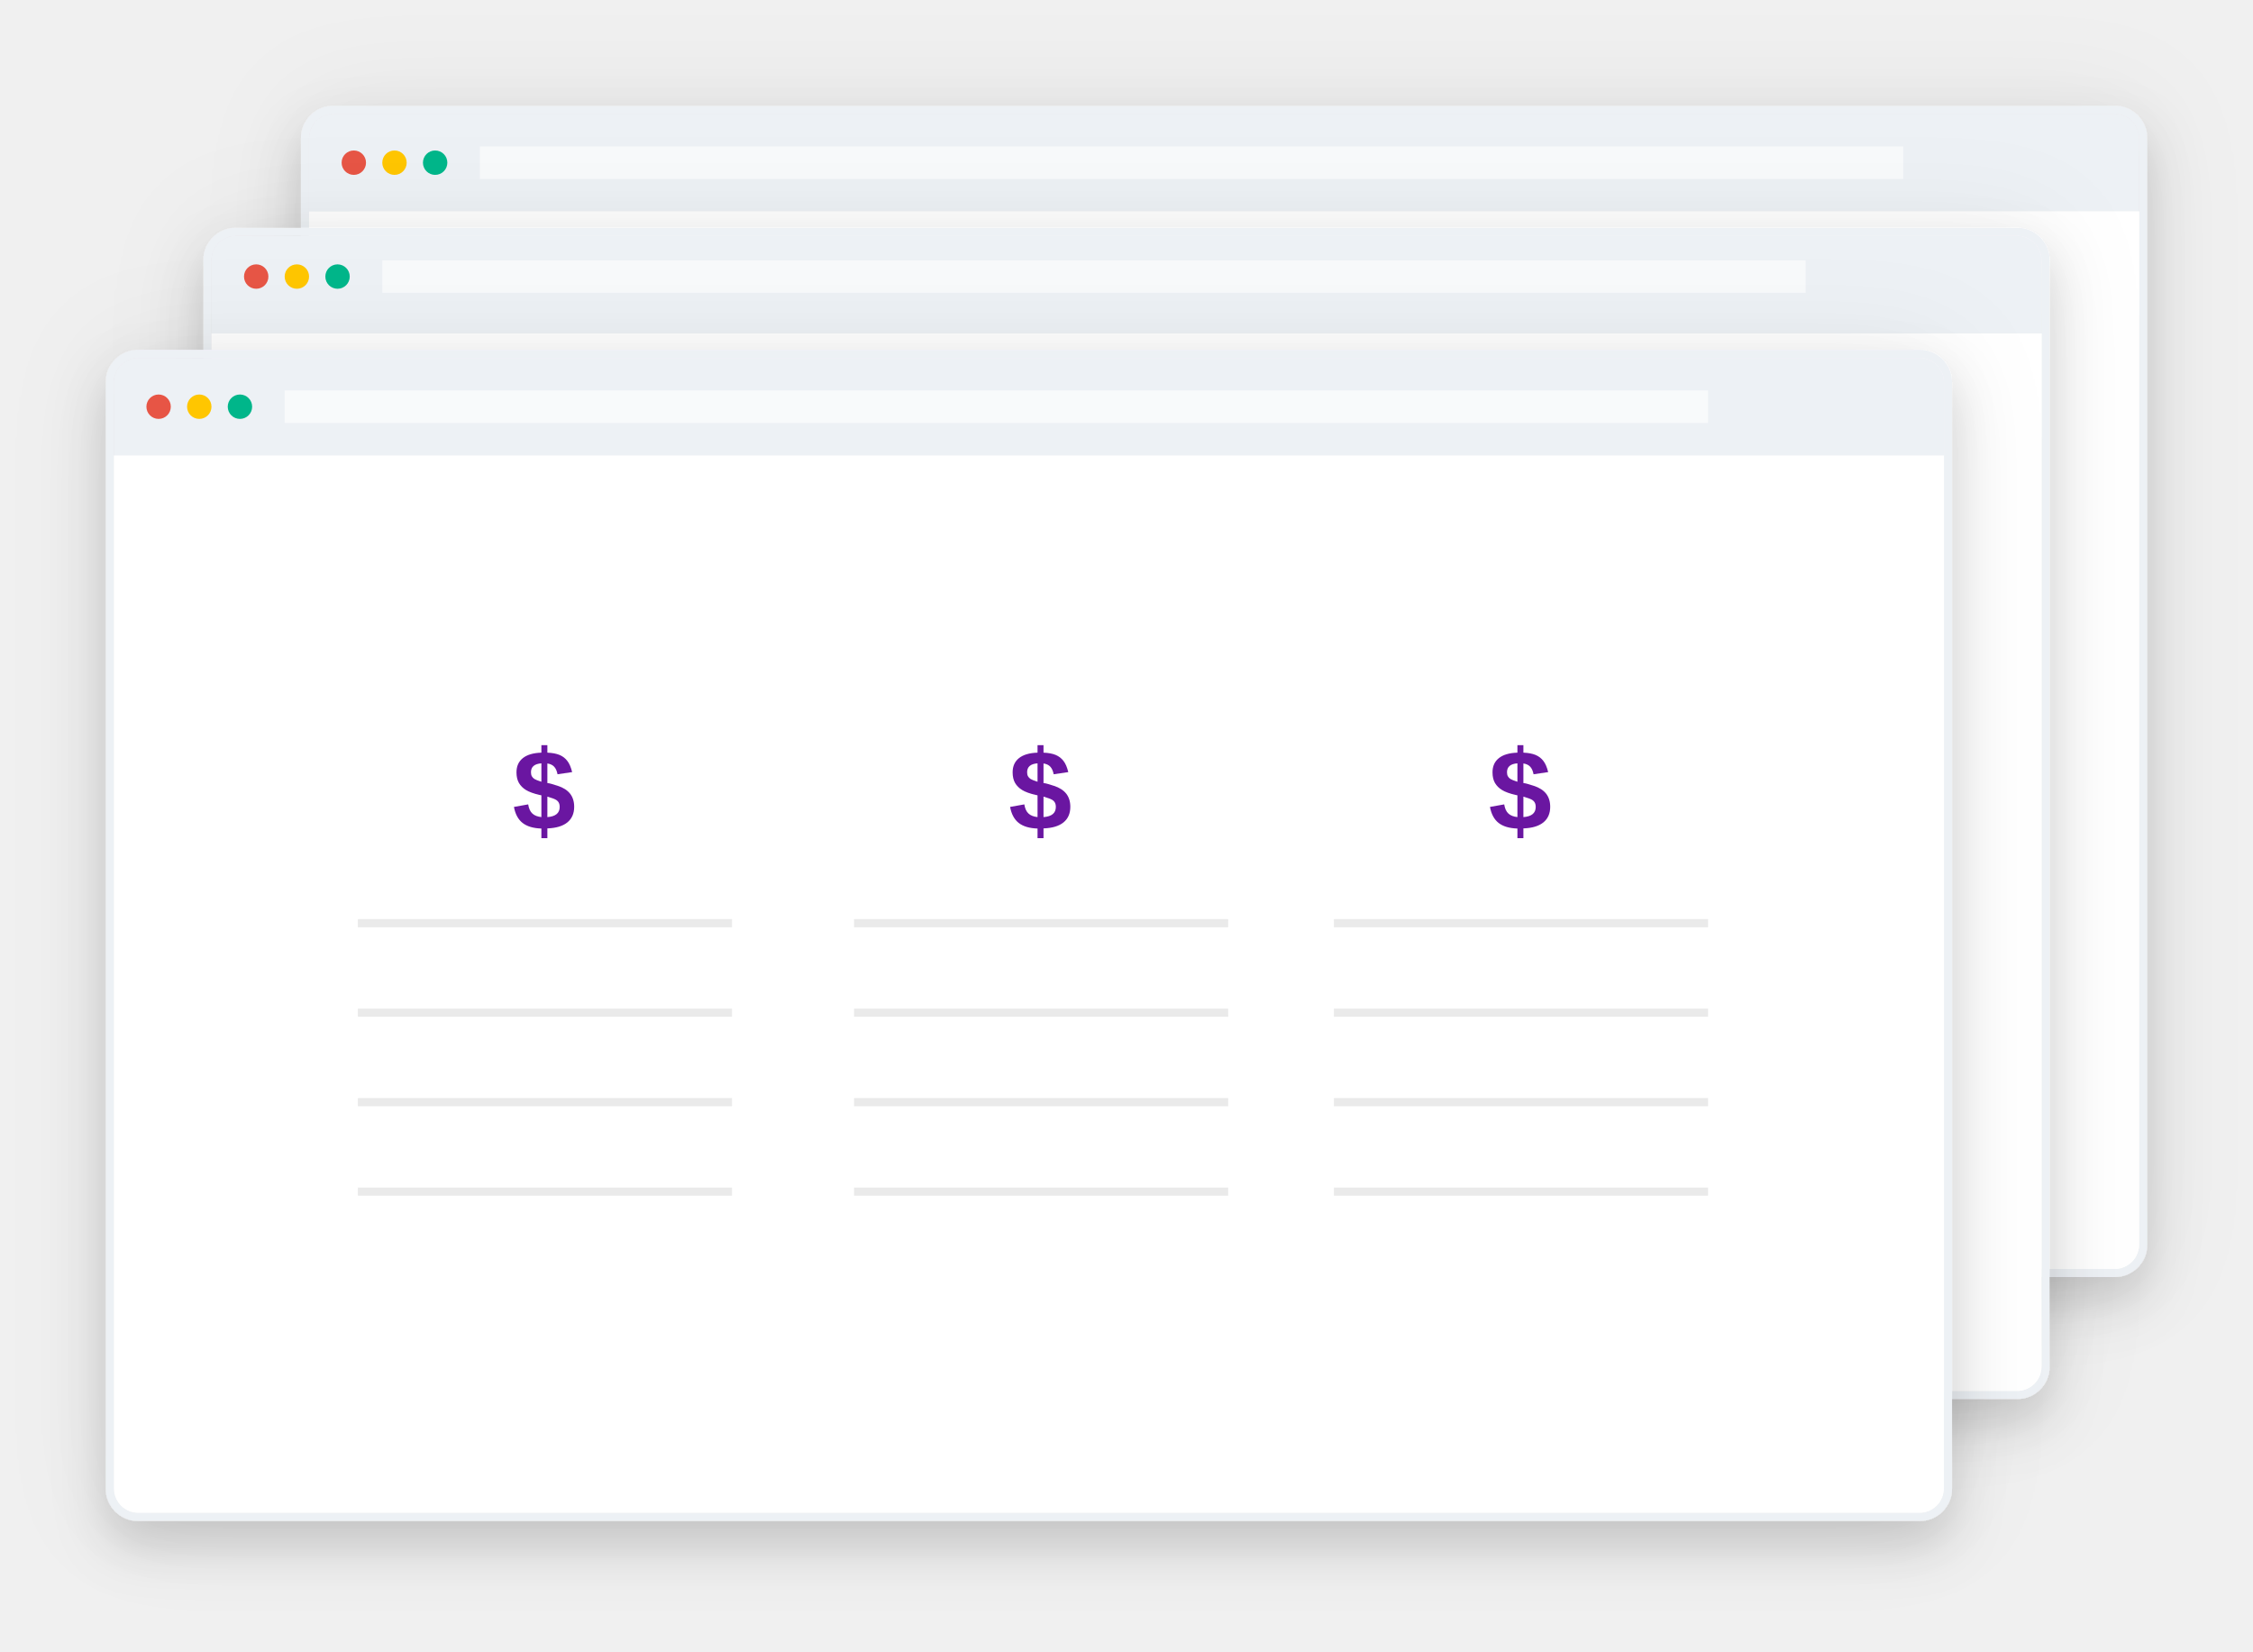
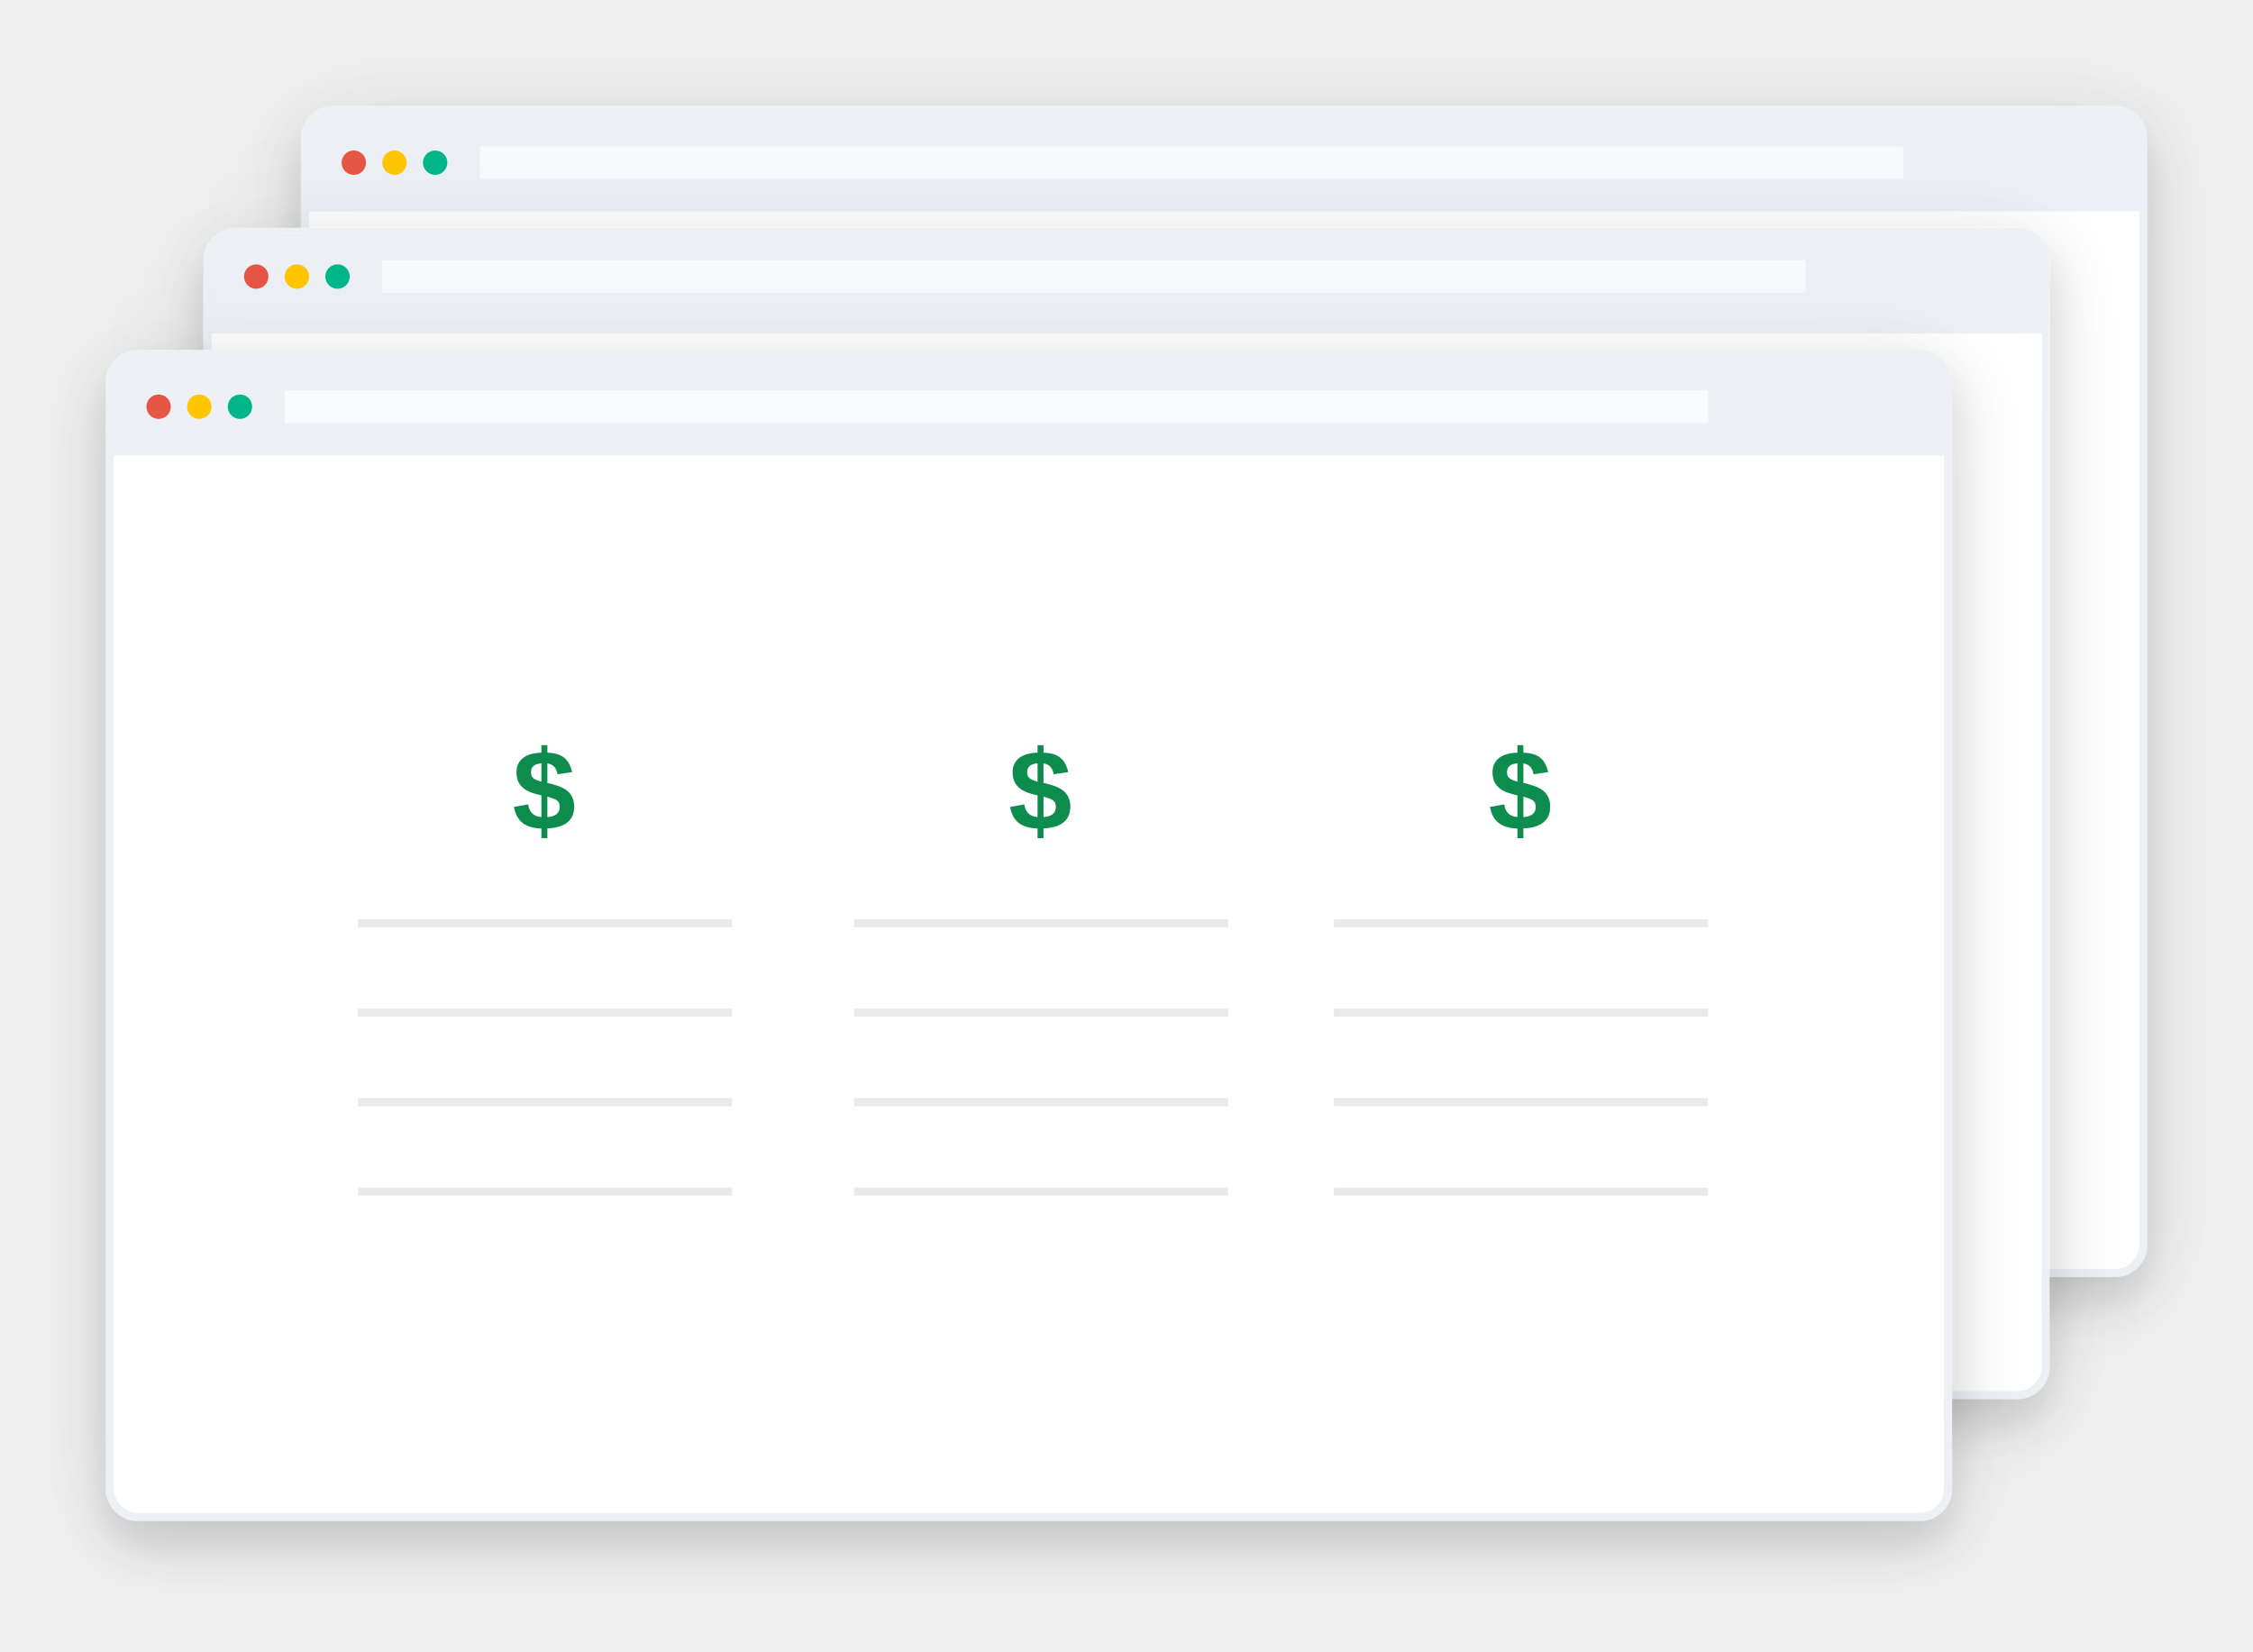
<svg xmlns="http://www.w3.org/2000/svg" xmlns:xlink="http://www.w3.org/1999/xlink" width="277px" height="203px" viewBox="0 0 277 203" version="1.1">
  <defs>
    <filter x="-50%" y="-50%" width="200%" height="200%" filterUnits="objectBoundingBox" id="filter-1">
      <feOffset dx="0" dy="3" in="SourceAlpha" result="shadowOffsetOuter1" />
      <feGaussianBlur stdDeviation="3" in="shadowOffsetOuter1" result="shadowBlurOuter1" />
      <feColorMatrix values="0 0 0 0 0   0 0 0 0 0   0 0 0 0 0  0 0 0 0.16 0" type="matrix" in="shadowBlurOuter1" result="shadowMatrixOuter1" />
      <feMerge>
        <feMergeNode in="shadowMatrixOuter1" />
        <feMergeNode in="SourceGraphic" />
      </feMerge>
    </filter>
    <filter x="-50%" y="-50%" width="200%" height="200%" filterUnits="objectBoundingBox" id="filter-2">
      <feOffset dx="0" dy="0" in="SourceAlpha" result="shadowOffsetOuter1" />
      <feGaussianBlur stdDeviation="6.5" in="shadowOffsetOuter1" result="shadowBlurOuter1" />
      <feColorMatrix values="0 0 0 0 0   0 0 0 0 0   0 0 0 0 0  0 0 0 0.058 0" type="matrix" in="shadowBlurOuter1" result="shadowMatrixOuter1" />
      <feMerge>
        <feMergeNode in="shadowMatrixOuter1" />
        <feMergeNode in="SourceGraphic" />
      </feMerge>
    </filter>
    <rect id="path-3" x="0" y="0" width="225" height="142" rx="3" />
    <mask id="mask-5" maskContentUnits="userSpaceOnUse" maskUnits="objectBoundingBox" x="-1" y="-1" width="227" height="144">
      <rect x="-1" y="-1" width="227" height="144" fill="white" />
      <use xlink:href="#path-3" fill="black" />
    </mask>
    <filter x="-50%" y="-50%" width="200%" height="200%" filterUnits="objectBoundingBox" id="filter-6">
      <feOffset dx="0" dy="3" in="SourceAlpha" result="shadowOffsetOuter1" />
      <feGaussianBlur stdDeviation="3" in="shadowOffsetOuter1" result="shadowBlurOuter1" />
      <feColorMatrix values="0 0 0 0 0   0 0 0 0 0   0 0 0 0 0  0 0 0 0.16 0" type="matrix" in="shadowBlurOuter1" result="shadowMatrixOuter1" />
      <feMerge>
        <feMergeNode in="shadowMatrixOuter1" />
        <feMergeNode in="SourceGraphic" />
      </feMerge>
    </filter>
    <filter x="-50%" y="-50%" width="200%" height="200%" filterUnits="objectBoundingBox" id="filter-7">
      <feOffset dx="0" dy="0" in="SourceAlpha" result="shadowOffsetOuter1" />
      <feGaussianBlur stdDeviation="6.5" in="shadowOffsetOuter1" result="shadowBlurOuter1" />
      <feColorMatrix values="0 0 0 0 0   0 0 0 0 0   0 0 0 0 0  0 0 0 0.058 0" type="matrix" in="shadowBlurOuter1" result="shadowMatrixOuter1" />
      <feMerge>
        <feMergeNode in="shadowMatrixOuter1" />
        <feMergeNode in="SourceGraphic" />
      </feMerge>
    </filter>
    <rect id="path-8" x="0" y="0" width="225" height="142" rx="3" />
    <mask id="mask-10" maskContentUnits="userSpaceOnUse" maskUnits="objectBoundingBox" x="-1" y="-1" width="227" height="144">
      <rect x="-1" y="-1" width="227" height="144" fill="white" />
      <use xlink:href="#path-8" fill="black" />
    </mask>
    <filter x="-50%" y="-50%" width="200%" height="200%" filterUnits="objectBoundingBox" id="filter-11">
      <feOffset dx="0" dy="3" in="SourceAlpha" result="shadowOffsetOuter1" />
      <feGaussianBlur stdDeviation="3" in="shadowOffsetOuter1" result="shadowBlurOuter1" />
      <feColorMatrix values="0 0 0 0 0   0 0 0 0 0   0 0 0 0 0  0 0 0 0.16 0" type="matrix" in="shadowBlurOuter1" result="shadowMatrixOuter1" />
      <feMerge>
        <feMergeNode in="shadowMatrixOuter1" />
        <feMergeNode in="SourceGraphic" />
      </feMerge>
    </filter>
    <filter x="-50%" y="-50%" width="200%" height="200%" filterUnits="objectBoundingBox" id="filter-12">
      <feOffset dx="0" dy="0" in="SourceAlpha" result="shadowOffsetOuter1" />
      <feGaussianBlur stdDeviation="6.5" in="shadowOffsetOuter1" result="shadowBlurOuter1" />
      <feColorMatrix values="0 0 0 0 0   0 0 0 0 0   0 0 0 0 0  0 0 0 0.058 0" type="matrix" in="shadowBlurOuter1" result="shadowMatrixOuter1" />
      <feMerge>
        <feMergeNode in="shadowMatrixOuter1" />
        <feMergeNode in="SourceGraphic" />
      </feMerge>
    </filter>
    <rect id="path-13" x="0" y="0" width="225" height="142" rx="3" />
    <mask id="mask-15" maskContentUnits="userSpaceOnUse" maskUnits="objectBoundingBox" x="-1" y="-1" width="227" height="144">
      <rect x="-1" y="-1" width="227" height="144" fill="white" />
      <use xlink:href="#path-13" fill="black" />
    </mask>
  </defs>
  <g id="Page-1" stroke="none" stroke-width="1" fill="none" fill-rule="evenodd">
    <g id="Artboard-2" transform="translate(-221, -426)">
      <g id="pricingtable" transform="translate(235, 440)">
        <g id="hiddenback" filter="url(#filter-1)" transform="translate(24, 0)">
          <g id="browser">
            <g id="main-window" filter="url(#filter-2)">
              <mask id="mask-4" fill="white">
                <use xlink:href="#path-3" />
              </mask>
              <g id="Mask">
                <use fill="#EDF1F5" fill-rule="evenodd" xlink:href="#path-3" />
                <use stroke="#EDF1F5" mask="url(#mask-5)" stroke-width="2" xlink:href="#path-3" />
              </g>
              <rect id="window-mask" fill="#FFFFFF" mask="url(#mask-4)" x="-1" y="12" width="227" height="169" />
              <rect id="window-mask-copy" fill="#FFFFFF" mask="url(#mask-4)" x="5" y="12" width="227" height="169" />
            </g>
            <g id="top" transform="translate(4, 4)">
              <circle id="Oval-1" fill="#00B68A" cx="11.5" cy="2" r="1.5" />
              <circle id="Oval-1-Copy" fill="#FFC600" cx="6.5" cy="2" r="1.5" />
              <circle id="Oval-1-Copy-2" fill="#E75545" cx="1.5" cy="2" r="1.5" />
              <rect id="address-bar" fill="#FFFFFF" opacity="0.625" x="17" y="0" width="175" height="4" />
            </g>
          </g>
        </g>
        <g id="hiddenmiddle" filter="url(#filter-6)" transform="translate(12, 15)">
          <g id="browser">
            <g id="main-window" filter="url(#filter-7)">
              <mask id="mask-9" fill="white">
                <use xlink:href="#path-8" />
              </mask>
              <g id="Mask">
                <use fill="#EDF1F5" fill-rule="evenodd" xlink:href="#path-8" />
                <use stroke="#EDF1F5" mask="url(#mask-10)" stroke-width="2" xlink:href="#path-8" />
              </g>
              <rect id="window-mask" fill="#FFFFFF" mask="url(#mask-9)" x="-1" y="12" width="227" height="169" />
              <rect id="window-mask-copy" fill="#FFFFFF" mask="url(#mask-9)" x="5" y="12" width="227" height="169" />
            </g>
            <g id="top" transform="translate(4, 3)">
              <circle id="Oval-1" fill="#00B68A" cx="11.5" cy="2" r="1.5" />
              <circle id="Oval-1-Copy" fill="#FFC600" cx="6.5" cy="2" r="1.5" />
              <circle id="Oval-1-Copy-2" fill="#E75545" cx="1.5" cy="2" r="1.5" />
              <rect id="address-bar" fill="#FFFFFF" opacity="0.625" x="17" y="0" width="175" height="4" />
            </g>
          </g>
        </g>
        <g id="bottom-right" filter="url(#filter-11)" transform="translate(0, 30)">
          <g id="browser">
            <g id="main-window" filter="url(#filter-12)">
              <mask id="mask-14" fill="white">
                <use xlink:href="#path-13" />
              </mask>
              <g id="Mask">
                <use fill="#EDF1F5" fill-rule="evenodd" xlink:href="#path-13" />
                <use stroke="#EDF1F5" mask="url(#mask-15)" stroke-width="2" xlink:href="#path-13" />
              </g>
              <rect id="window-mask" fill="#FFFFFF" mask="url(#mask-14)" x="-1" y="12" width="227" height="169" />
              <g id="price" mask="url(#mask-14)">
                <g transform="translate(150, 45)">
                  <path d="M0.5,57.5 L45.5,57.5" id="Line" stroke="#979797" stroke-width="1" stroke-linecap="square" opacity="0.205" />
                  <path d="M0.5,46.5 L45.5,46.5" id="Line" stroke="#979797" stroke-width="1" stroke-linecap="square" opacity="0.205" />
                  <path d="M0.5,35.5 L45.5,35.5" id="Line" stroke="#979797" stroke-width="1" stroke-linecap="square" opacity="0.205" />
                  <text id="$" stroke="none" font-family="Arial-BoldMT, Arial" font-size="14" font-weight="bold">
-                     <tspan x="19" y="13" fill="#6b15a1">$</tspan>
+                     <tspan x="19" y="13" fill="#118C4E">$</tspan>
                  </text>
                  <path d="M0.5,24.5 L45.5,24.5" id="Line" stroke="#979797" stroke-width="1" stroke-linecap="square" opacity="0.205" />
                </g>
              </g>
              <g id="price" mask="url(#mask-14)">
                <g transform="translate(91, 45)">
                  <path d="M0.5,57.5 L45.5,57.5" id="Line" stroke="#979797" stroke-width="1" stroke-linecap="square" opacity="0.205" />
                  <path d="M0.5,46.5 L45.5,46.5" id="Line" stroke="#979797" stroke-width="1" stroke-linecap="square" opacity="0.205" />
                  <path d="M0.5,35.5 L45.5,35.5" id="Line" stroke="#979797" stroke-width="1" stroke-linecap="square" opacity="0.205" />
                  <text id="$" stroke="none" font-family="Arial-BoldMT, Arial" font-size="14" font-weight="bold">
-                     <tspan x="19" y="13" fill="#6b15a1">$</tspan>
+                     <tspan x="19" y="13" fill="#118C4E">$</tspan>
                  </text>
                  <path d="M0.5,24.5 L45.5,24.5" id="Line" stroke="#979797" stroke-width="1" stroke-linecap="square" opacity="0.205" />
                </g>
              </g>
              <g id="price" mask="url(#mask-14)">
                <g transform="translate(30, 45)">
                  <path d="M0.5,57.5 L45.5,57.5" id="Line" stroke="#979797" stroke-width="1" stroke-linecap="square" opacity="0.205" />
                  <path d="M0.5,46.5 L45.5,46.5" id="Line" stroke="#979797" stroke-width="1" stroke-linecap="square" opacity="0.205" />
                  <path d="M0.5,35.5 L45.5,35.5" id="Line" stroke="#979797" stroke-width="1" stroke-linecap="square" opacity="0.205" />
                  <text id="$" stroke="none" font-family="Arial-BoldMT, Arial" font-size="14" font-weight="bold">
-                     <tspan x="19" y="13" fill="#6b15a1">$</tspan>
+                     <tspan x="19" y="13" fill="#118C4E">$</tspan>
                  </text>
                  <path d="M0.5,24.5 L45.5,24.5" id="Line" stroke="#979797" stroke-width="1" stroke-linecap="square" opacity="0.205" />
                </g>
              </g>
            </g>
            <g id="top" transform="translate(4, 4)">
              <circle id="Oval-1" fill="#00B68A" cx="11.5" cy="2" r="1.5" />
              <circle id="Oval-1-Copy" fill="#FFC600" cx="6.5" cy="2" r="1.5" />
              <circle id="Oval-1-Copy-2" fill="#E75545" cx="1.5" cy="2" r="1.5" />
              <rect id="address-bar" fill="#FFFFFF" opacity="0.625" x="17" y="0" width="175" height="4" />
            </g>
          </g>
        </g>
      </g>
    </g>
  </g>
</svg>
